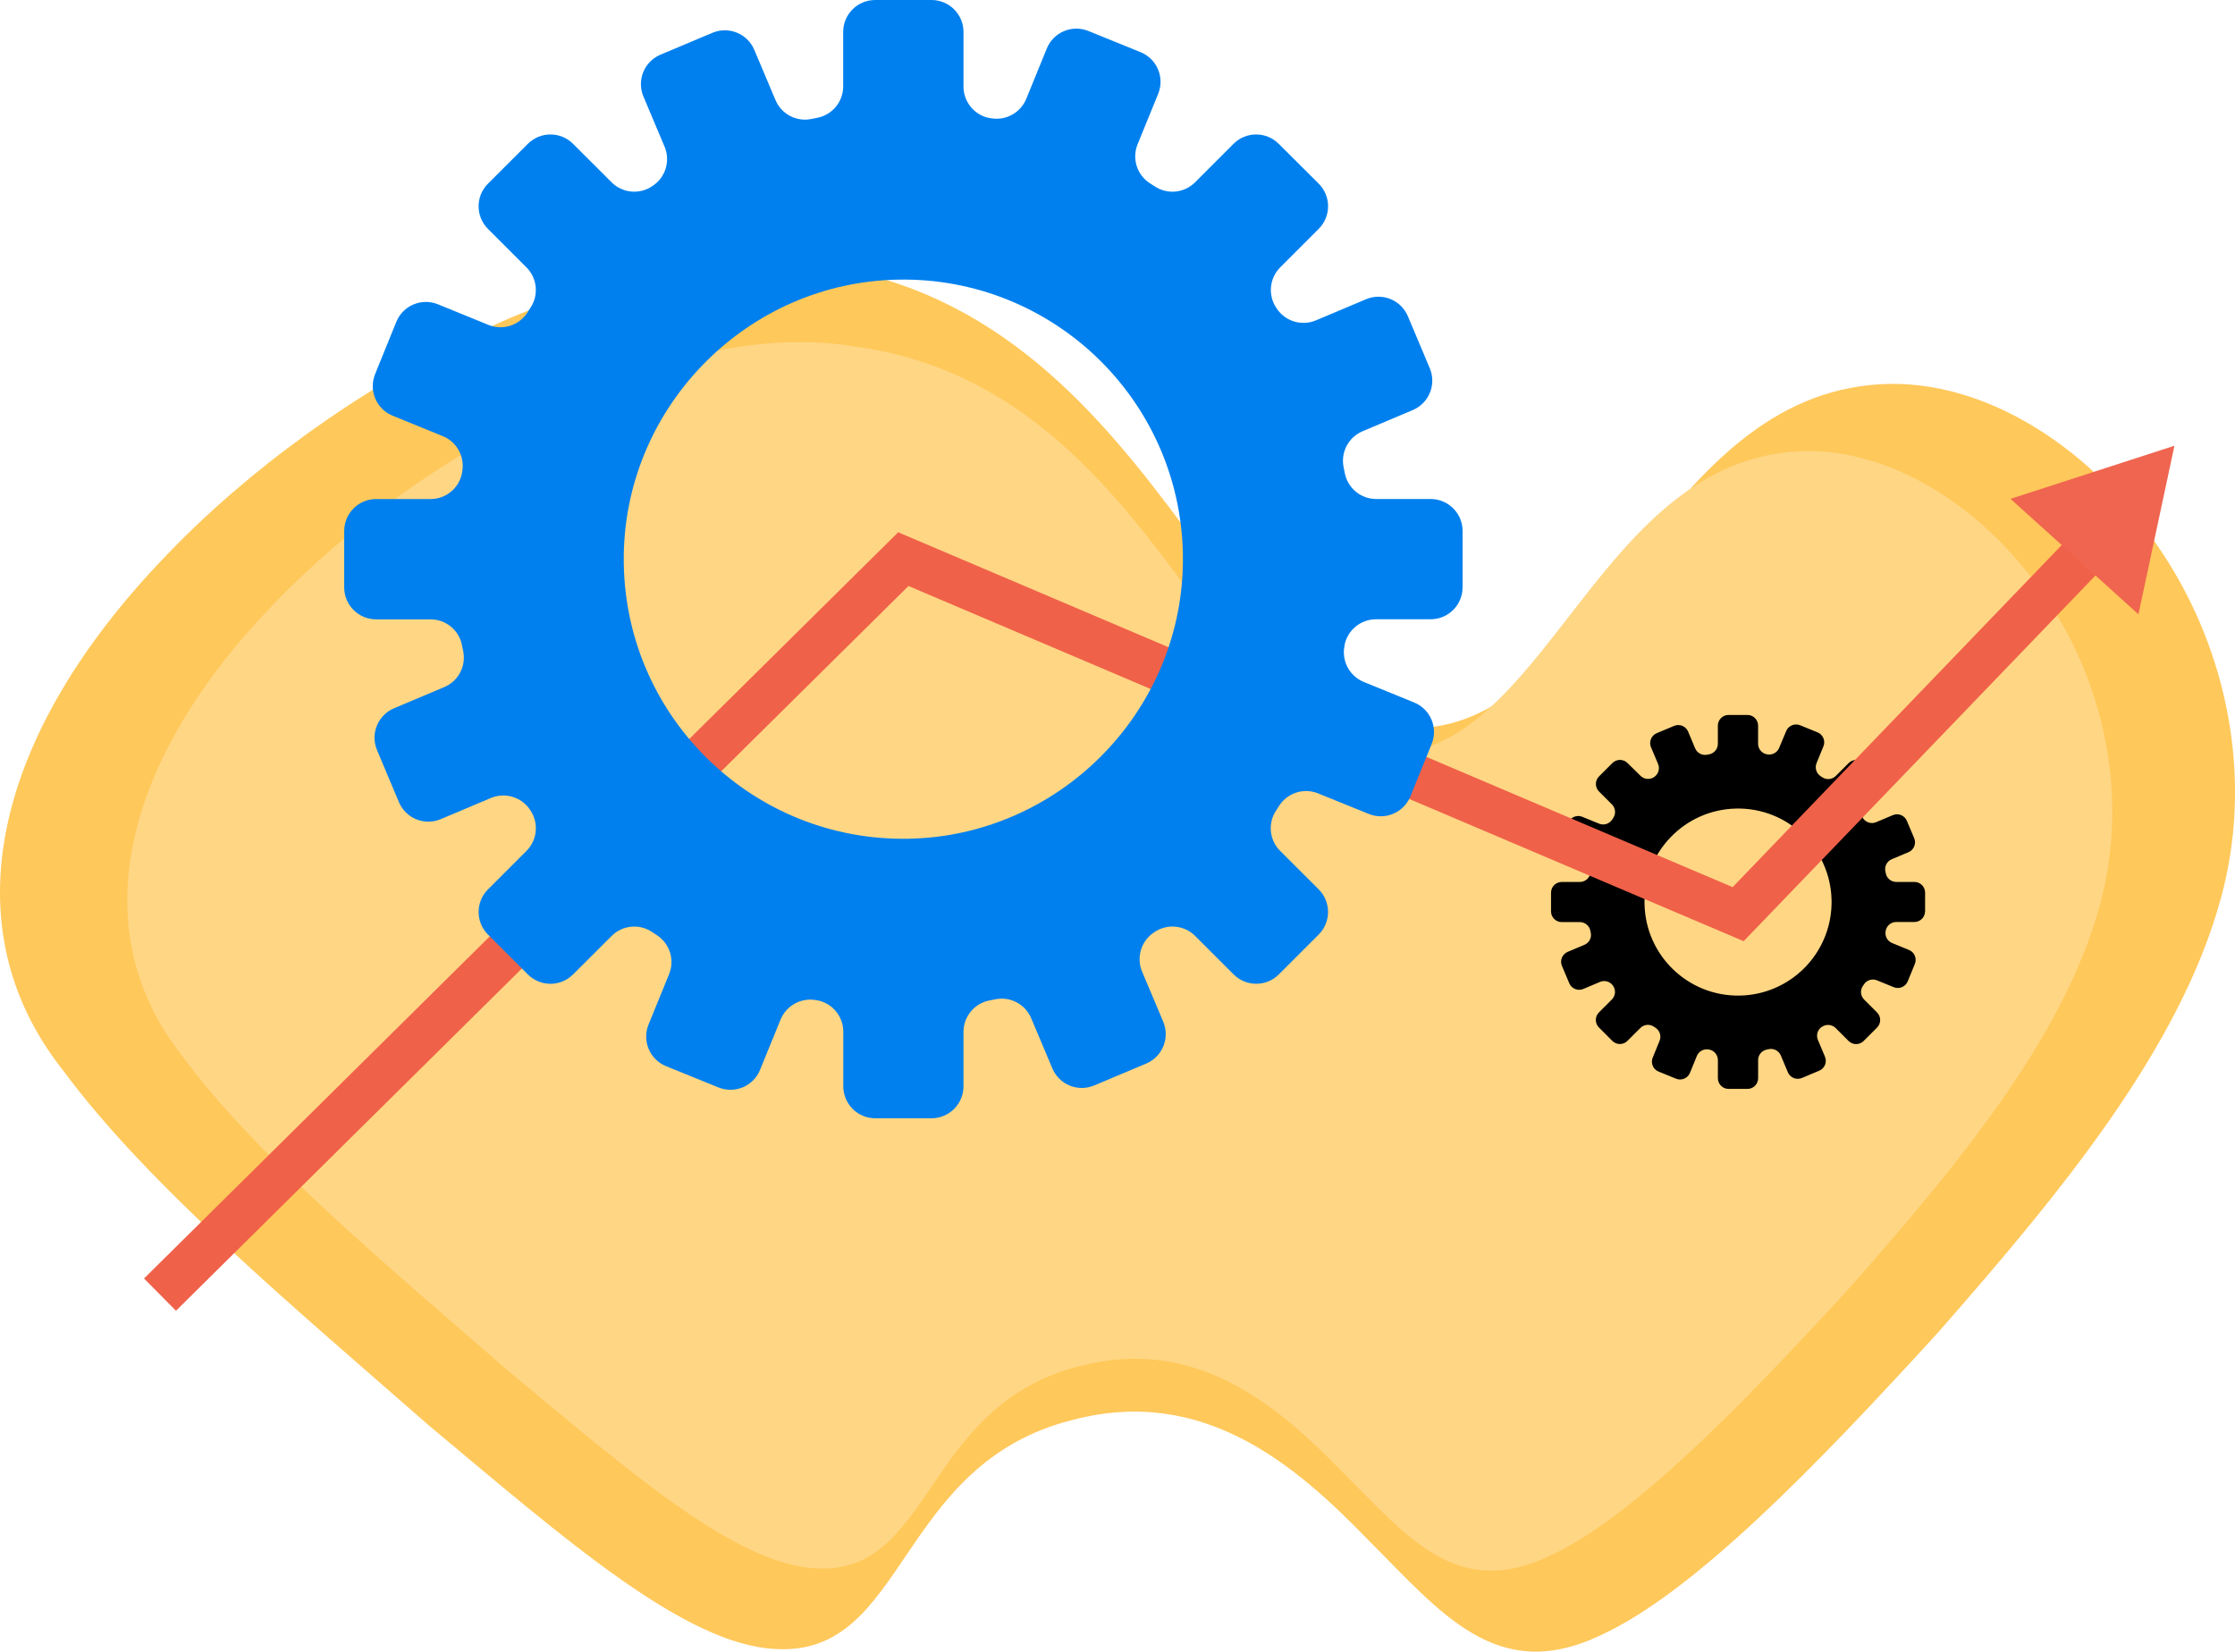
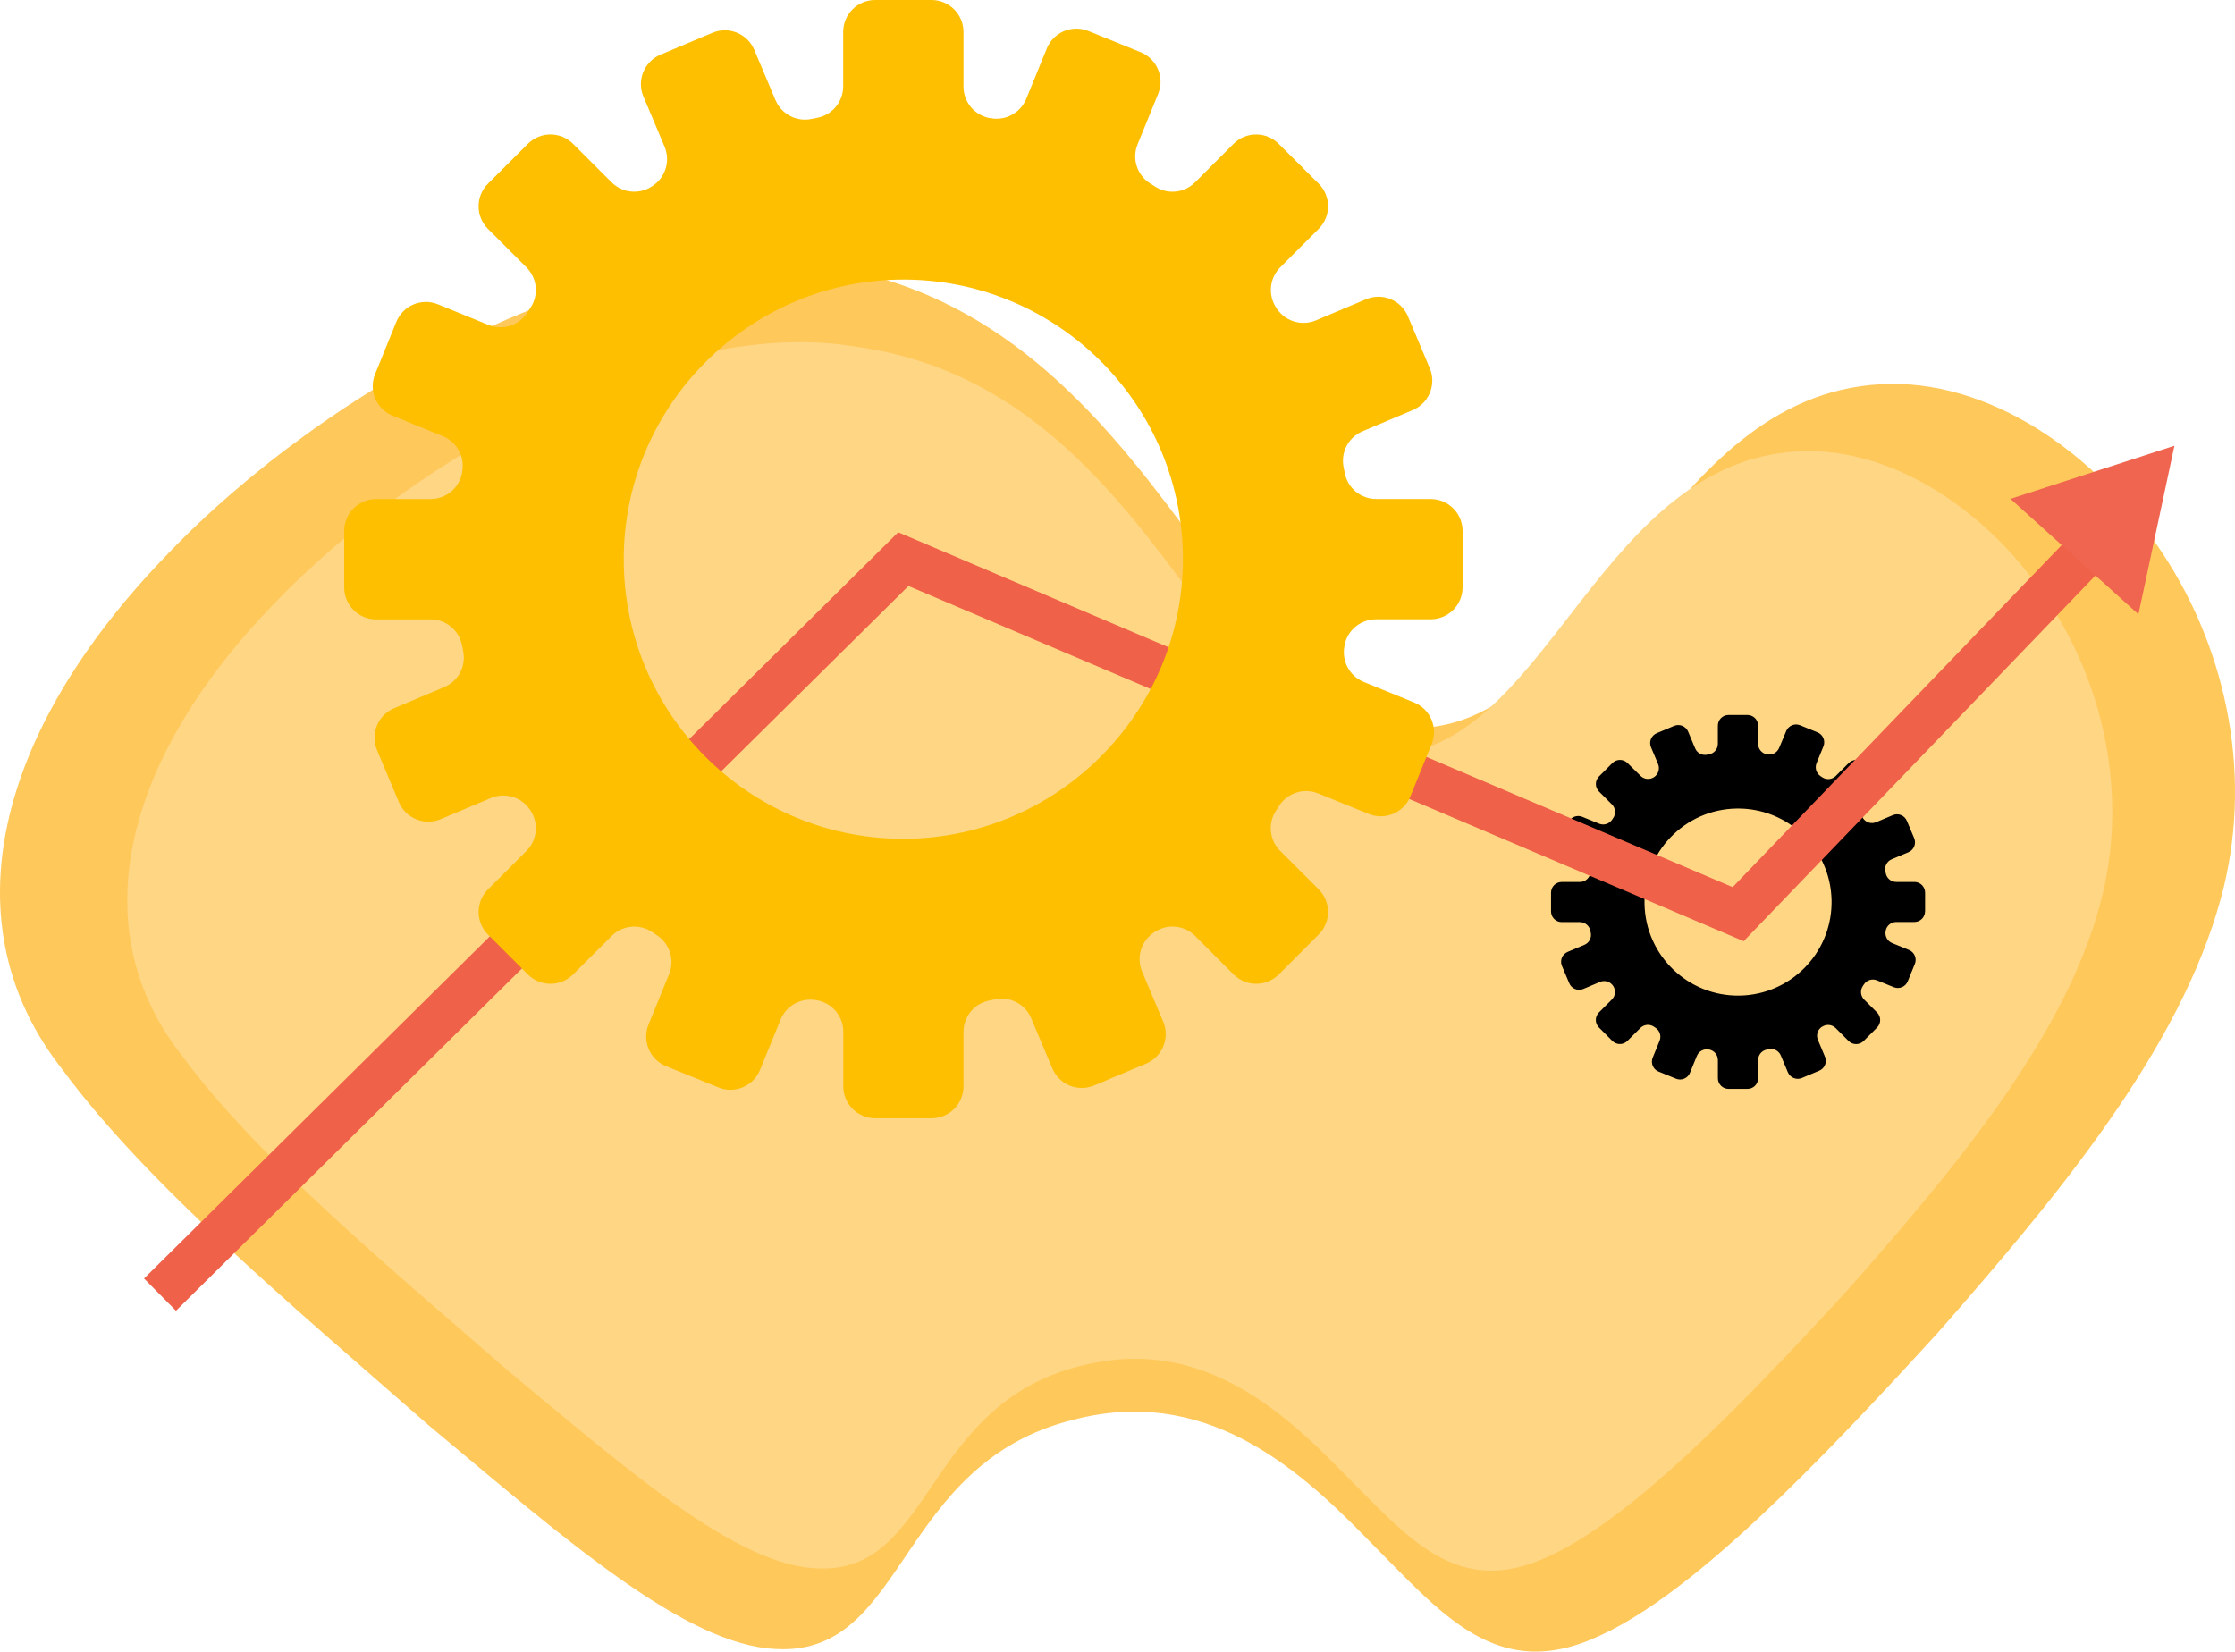
<svg xmlns="http://www.w3.org/2000/svg" viewBox="0 0 738.08 545.46">
  <g data-name="Layer 2">
    <g data-name="Layer 1">
      <g data-name="Group 551">
        <g data-name="Group 554">
          <path data-name="Path 350" d="M733.43 296.62C719.89 346.5 679.8 394.73 640 440.08c-40.5 44.38-80.68 85.89-111.45 100-34.25 16.23-52.41-7.15-77-31.79-23.89-24.65-54.2-50.55-96.95-39.44-58.71 14.39-54.95 78.21-98.36 75.75-30-1.29-69.87-36.49-114.64-73.86-43.89-38.49-92.69-79.15-120.87-117.36-37.87-47.92-22.25-111.3 33.76-169.5 53.81-56.64 148-108.09 216.71-96.13 116.13 16 135.94 163.44 202.05 152.3 55.9-7.38 75.38-109 147.7-113.15 35.47-2.07 71.45 22.5 93.12 55.69C736.18 216 744 258.08 733.43 296.62z" fill="#ffc85a" />
        </g>
        <g data-name="Group 549">
          <path data-name="Path 350-2" d="M693.43 299c-12 44.05-47.63 86.64-82.95 126.68-36 39.2-71.65 75.85-99 88.3-30.43 14.34-46.56-6.31-68.39-28.07-21.2-21.77-48.09-44.64-86.09-34.83-52.14 12.7-48.81 69.06-87.36 66.89-26.61-1.14-62-32.22-101.81-65.22-39-34-82.36-69.9-107.39-103.64-33.63-42.31-19.76-98.29 30-149.68 47.8-50 131.48-95.45 192.48-84.89C386 128.64 403.63 258.86 462.34 249c49.66-6.52 66.95-96.23 131.18-99.92 31.48-1.8 63.48 19.92 82.7 49.21C695.87 227.82 702.79 265 693.43 299z" fill="#ffd684" />
        </g>
        <path data-name="Path 353" d="M635.74 301v-6.2a3.53 3.53 0 0 0-3.53-3.53h-6a3.53 3.53 0 0 1-3.46-2.87c0-.21-.08-.42-.13-.62a3.55 3.55 0 0 1 2.08-4l5.55-2.33a3.54 3.54 0 0 0 1.89-4.62l-2.42-5.74a3.53 3.53 0 0 0-4.62-1.89l-5.55 2.34a3.56 3.56 0 0 1-4.32-1.31v-.05a3.54 3.54 0 0 1 .41-4.5l4.26-4.26a3.52 3.52 0 0 0 0-5l-4.4-4.41a3.54 3.54 0 0 0-5 0l-4.26 4.26a3.53 3.53 0 0 1-4.48.42l-.52-.35a3.54 3.54 0 0 1-1.35-4.29l2.28-5.58a3.54 3.54 0 0 0-1.94-4.6l-5.77-2.35a3.53 3.53 0 0 0-4.6 1.94l-2.32 5.54a3.54 3.54 0 0 1-4 2.12h-.06a3.55 3.55 0 0 1-2.89-3.47v-6a3.53 3.53 0 0 0-3.53-3.53h-6.23a3.53 3.53 0 0 0-3.53 3.53v6a3.54 3.54 0 0 1-2.87 3.47l-.62.12a3.53 3.53 0 0 1-4-2.08l-2.33-5.55a3.52 3.52 0 0 0-4.62-1.88l-5.75 2.41a3.54 3.54 0 0 0-1.89 4.63l2.34 5.55a3.55 3.55 0 0 1-1.31 4.31 3.54 3.54 0 0 1-4.5-.42l-4.28-4.21a3.54 3.54 0 0 0-5 0l-4.41 4.41a3.52 3.52 0 0 0 0 5l4.26 4.26a3.54 3.54 0 0 1 .42 4.49l-.35.52a3.54 3.54 0 0 1-4.29 1.35l-5.58-2.28a3.53 3.53 0 0 0-4.6 1.94l-2.35 5.77a3.53 3.53 0 0 0 1.93 4.6l5.57 2.27a3.55 3.55 0 0 1 2.13 4v.06a3.53 3.53 0 0 1-3.46 2.89h-6a3.53 3.53 0 0 0-3.53 3.53V301a3.53 3.53 0 0 0 3.53 3.53h6a3.54 3.54 0 0 1 3.46 2.88c0 .2.08.41.13.62a3.53 3.53 0 0 1-2.09 4l-5.55 2.34a3.52 3.52 0 0 0-1.88 4.62l2.42 5.74a3.53 3.53 0 0 0 4.62 1.89l5.55-2.34a3.54 3.54 0 0 1 4.31 1.31 3.54 3.54 0 0 1-.41 4.5l-4.26 4.26a3.52 3.52 0 0 0 0 5l4.4 4.41a3.52 3.52 0 0 0 5 0l4.27-4.26a3.53 3.53 0 0 1 4.48-.42l.52.35a3.54 3.54 0 0 1 1.35 4.29l-2.28 5.58a3.53 3.53 0 0 0 1.94 4.6l5.77 2.35a3.53 3.53 0 0 0 4.6-1.93l2.27-5.57a3.55 3.55 0 0 1 4-2.13h.06a3.55 3.55 0 0 1 2.89 3.47v6a3.53 3.53 0 0 0 3.53 3.53h6.23a3.53 3.53 0 0 0 3.53-3.53v-6a3.53 3.53 0 0 1 2.87-3.46l.62-.13a3.53 3.53 0 0 1 4 2.08l2.33 5.55a3.54 3.54 0 0 0 4.62 1.89l5.75-2.42a3.52 3.52 0 0 0 1.88-4.62l-2.33-5.55a3.53 3.53 0 0 1 1.31-4.32h.05a3.55 3.55 0 0 1 4.5.41l4.26 4.26a3.52 3.52 0 0 0 5 0l4.41-4.41a3.54 3.54 0 0 0 0-5l-4.27-4.26a3.53 3.53 0 0 1-.41-4.48l.35-.53a3.53 3.53 0 0 1 4.29-1.34l5.57 2.27a3.52 3.52 0 0 0 4.6-1.93l2.36-5.77a3.53 3.53 0 0 0-1.94-4.6l-5.57-2.28a3.54 3.54 0 0 1-2.13-4v-.06a3.54 3.54 0 0 1 3.47-2.89h6a3.53 3.53 0 0 0 3.53-3.53zm-61.19 27.8a30.89 30.89 0 1 1 30.3-31.47v1.17a30.89 30.89 0 0 1-30.3 30.3z" />
        <path data-name="Path 354" d="M52.84 427.56l245.47-242.9L574 301.91l112.79-117.25" fill="none" stroke="#f06149" stroke-miterlimit="10" stroke-width="15" />
        <path data-name="Path 355" d="M706.19 202.87l-42.25-38.12 54.14-17.54z" fill="#ef654f" />
-         <path data-name="Path 352" d="M483 194v-18.65a10.55 10.55 0 0 0-10.55-10.55h-18a10.57 10.57 0 0 1-10.36-8.59c-.12-.62-.24-1.23-.37-1.85a10.59 10.59 0 0 1 6.22-11.92l16.59-7a10.56 10.56 0 0 0 5.64-13.82l-7.23-17.17a10.54 10.54 0 0 0-13.81-5.63l-16.6 7a10.59 10.59 0 0 1-12.9-3.92l-.1-.15a10.6 10.6 0 0 1 1.23-13.44l12.73-12.73a10.55 10.55 0 0 0 0-14.92L422.28 47.5a10.55 10.55 0 0 0-14.92 0l-12.72 12.73a10.56 10.56 0 0 1-13.4 1.25l-1.57-1a10.56 10.56 0 0 1-4-12.82l6.8-16.67a10.55 10.55 0 0 0-5.78-13.75l-17.25-7a10.54 10.54 0 0 0-13.75 5.78l-6.79 16.65A10.6 10.6 0 0 1 327 39h-.18a10.59 10.59 0 0 1-8.64-10.37v-18A10.55 10.55 0 0 0 307.62 0H289a10.55 10.55 0 0 0-10.55 10.55v18a10.57 10.57 0 0 1-8.59 10.36l-1.85.37a10.57 10.57 0 0 1-11.91-6.22l-7-16.59a10.56 10.56 0 0 0-13.82-5.64l-17.17 7.23a10.54 10.54 0 0 0-5.63 13.81l7 16.6a10.59 10.59 0 0 1-3.92 12.9l-.15.1A10.59 10.59 0 0 1 202 60.24L189.24 47.5a10.55 10.55 0 0 0-14.92 0l-13.18 13.17a10.55 10.55 0 0 0 0 14.92l12.74 12.74a10.57 10.57 0 0 1 1.24 13.4c-.35.52-.7 1-1 1.57a10.57 10.57 0 0 1-12.82 4l-16.67-6.8a10.54 10.54 0 0 0-13.75 5.79l-7 17.25a10.55 10.55 0 0 0 5.78 13.75l16.66 6.79a10.6 10.6 0 0 1 6.27 11.92v.18a10.57 10.57 0 0 1-10.37 8.63h-18a10.56 10.56 0 0 0-10.55 10.55V194a10.55 10.55 0 0 0 10.55 10.55h18a10.56 10.56 0 0 1 10.36 8.59c.12.62.25 1.23.37 1.85a10.56 10.56 0 0 1-6.22 11.92l-16.59 7a10.55 10.55 0 0 0-5.63 13.82l7.22 17.17a10.55 10.55 0 0 0 13.82 5.63l16.6-7a10.61 10.61 0 0 1 12.9 3.92l.1.15a10.6 10.6 0 0 1-1.27 13.4l-12.73 12.73a10.55 10.55 0 0 0 0 14.92l13.17 13.17a10.55 10.55 0 0 0 14.92 0L202 309.09a10.56 10.56 0 0 1 13.4-1.25l1.57 1.05a10.55 10.55 0 0 1 4 12.81l-6.8 16.67a10.55 10.55 0 0 0 5.83 13.76l17.25 7a10.54 10.54 0 0 0 13.74-5.79l6.8-16.65a10.6 10.6 0 0 1 11.88-6.35h.18a10.59 10.59 0 0 1 8.64 10.37v18A10.55 10.55 0 0 0 289 369.32h18.63a10.56 10.56 0 0 0 10.55-10.55v-18a10.56 10.56 0 0 1 8.58-10.36l1.85-.37a10.56 10.56 0 0 1 11.92 6.22l7 16.59a10.54 10.54 0 0 0 13.81 5.63l17.17-7.22a10.56 10.56 0 0 0 5.64-13.81l-7-16.6a10.61 10.61 0 0 1 3.92-12.9l.15-.1a10.59 10.59 0 0 1 13.44 1.23l12.73 12.73a10.55 10.55 0 0 0 14.92 0l13.17-13.17a10.55 10.55 0 0 0 0-14.92L422.73 281a10.56 10.56 0 0 1-1.25-13.4l1-1.57a10.56 10.56 0 0 1 12.82-4l16.7 6.77a10.55 10.55 0 0 0 13.77-5.8l7-17.25A10.53 10.53 0 0 0 467 232l-16.65-6.79a10.6 10.6 0 0 1-6.35-11.88v-.18a10.6 10.6 0 0 1 10.38-8.63h18A10.55 10.55 0 0 0 483 194zm-182.9 83a92.32 92.32 0 0 1-94.1-90.59v-3.5c.91-49.37 41.2-89.65 90.56-90.56a92.34 92.34 0 0 1 94.07 90.56v3.5c-.93 49.36-41.21 89.65-90.57 90.59z" fill="#0080ee" />
+         <path data-name="Path 352" d="M483 194v-18.65a10.55 10.55 0 0 0-10.55-10.55h-18a10.57 10.57 0 0 1-10.36-8.59c-.12-.62-.24-1.23-.37-1.85a10.59 10.59 0 0 1 6.22-11.92l16.59-7a10.56 10.56 0 0 0 5.64-13.82l-7.23-17.17a10.54 10.54 0 0 0-13.81-5.63l-16.6 7a10.59 10.59 0 0 1-12.9-3.92l-.1-.15a10.6 10.6 0 0 1 1.23-13.44l12.73-12.73a10.55 10.55 0 0 0 0-14.92L422.28 47.5a10.55 10.55 0 0 0-14.92 0l-12.72 12.73a10.56 10.56 0 0 1-13.4 1.25l-1.57-1a10.56 10.56 0 0 1-4-12.82l6.8-16.67a10.55 10.55 0 0 0-5.78-13.75l-17.25-7a10.54 10.54 0 0 0-13.75 5.78l-6.79 16.65A10.6 10.6 0 0 1 327 39h-.18a10.59 10.59 0 0 1-8.64-10.37v-18A10.55 10.55 0 0 0 307.62 0H289a10.55 10.55 0 0 0-10.55 10.55v18a10.57 10.57 0 0 1-8.59 10.36l-1.85.37a10.57 10.57 0 0 1-11.91-6.22l-7-16.59a10.56 10.56 0 0 0-13.82-5.64l-17.17 7.23a10.54 10.54 0 0 0-5.63 13.81l7 16.6a10.59 10.59 0 0 1-3.92 12.9l-.15.1A10.59 10.59 0 0 1 202 60.24L189.24 47.5a10.55 10.55 0 0 0-14.92 0l-13.18 13.17a10.55 10.55 0 0 0 0 14.92l12.74 12.74a10.57 10.57 0 0 1 1.24 13.4c-.35.52-.7 1-1 1.57a10.57 10.57 0 0 1-12.82 4l-16.67-6.8a10.54 10.54 0 0 0-13.75 5.79l-7 17.25a10.55 10.55 0 0 0 5.78 13.75l16.66 6.79a10.6 10.6 0 0 1 6.27 11.92v.18a10.57 10.57 0 0 1-10.37 8.63h-18a10.56 10.56 0 0 0-10.55 10.55V194a10.55 10.55 0 0 0 10.55 10.55h18a10.56 10.56 0 0 1 10.36 8.59c.12.62.25 1.23.37 1.85a10.56 10.56 0 0 1-6.22 11.92l-16.59 7a10.55 10.55 0 0 0-5.63 13.82l7.22 17.17a10.55 10.55 0 0 0 13.82 5.63l16.6-7a10.61 10.61 0 0 1 12.9 3.92l.1.15a10.6 10.6 0 0 1-1.27 13.4l-12.73 12.73a10.55 10.55 0 0 0 0 14.92l13.17 13.17a10.55 10.55 0 0 0 14.92 0L202 309.09a10.56 10.56 0 0 1 13.4-1.25l1.57 1.05a10.55 10.55 0 0 1 4 12.81l-6.8 16.67a10.55 10.55 0 0 0 5.83 13.76l17.25 7a10.54 10.54 0 0 0 13.74-5.79l6.8-16.65a10.6 10.6 0 0 1 11.88-6.35h.18a10.59 10.59 0 0 1 8.64 10.37v18A10.55 10.55 0 0 0 289 369.32h18.63a10.56 10.56 0 0 0 10.55-10.55v-18a10.56 10.56 0 0 1 8.58-10.36l1.85-.37a10.56 10.56 0 0 1 11.92 6.22l7 16.59a10.54 10.54 0 0 0 13.81 5.63l17.17-7.22a10.56 10.56 0 0 0 5.64-13.81l-7-16.6a10.61 10.61 0 0 1 3.92-12.9l.15-.1a10.59 10.59 0 0 1 13.44 1.23l12.73 12.73a10.55 10.55 0 0 0 14.92 0l13.17-13.17a10.55 10.55 0 0 0 0-14.92L422.73 281a10.56 10.56 0 0 1-1.25-13.4l1-1.57a10.56 10.56 0 0 1 12.82-4l16.7 6.77a10.55 10.55 0 0 0 13.77-5.8l7-17.25A10.53 10.53 0 0 0 467 232l-16.65-6.79a10.6 10.6 0 0 1-6.35-11.88v-.18a10.6 10.6 0 0 1 10.38-8.63h18A10.55 10.55 0 0 0 483 194zm-182.9 83a92.32 92.32 0 0 1-94.1-90.59v-3.5c.91-49.37 41.2-89.65 90.56-90.56a92.34 92.34 0 0 1 94.07 90.56v3.5c-.93 49.36-41.21 89.65-90.57 90.59z" fill="#fdbf00" />
      </g>
    </g>
  </g>
</svg>
